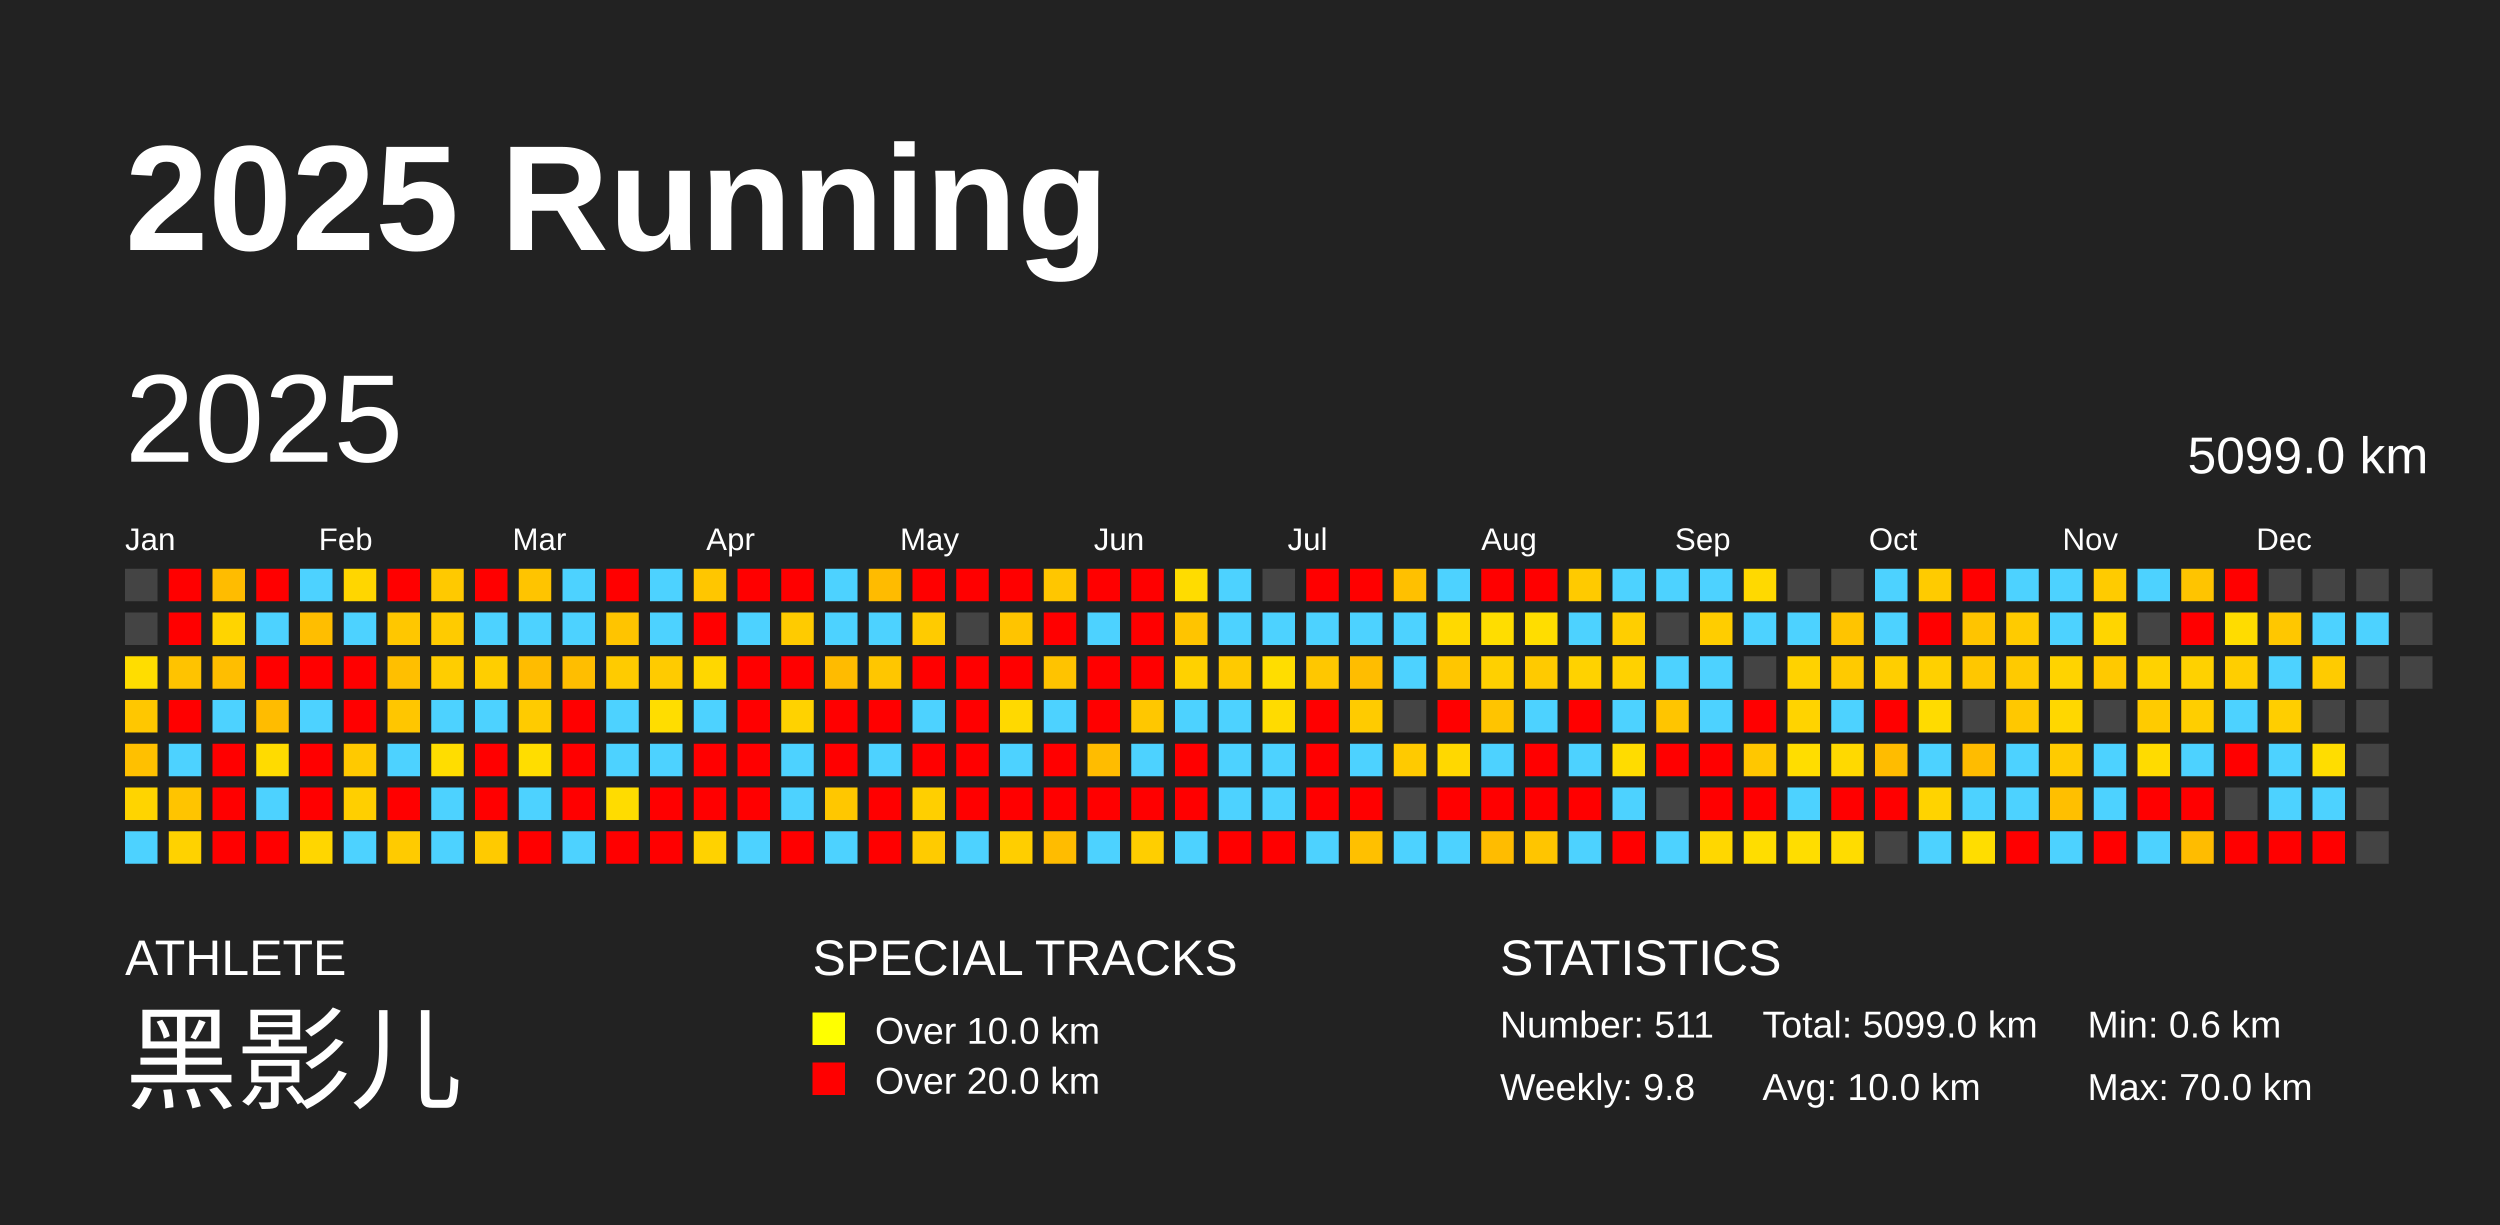
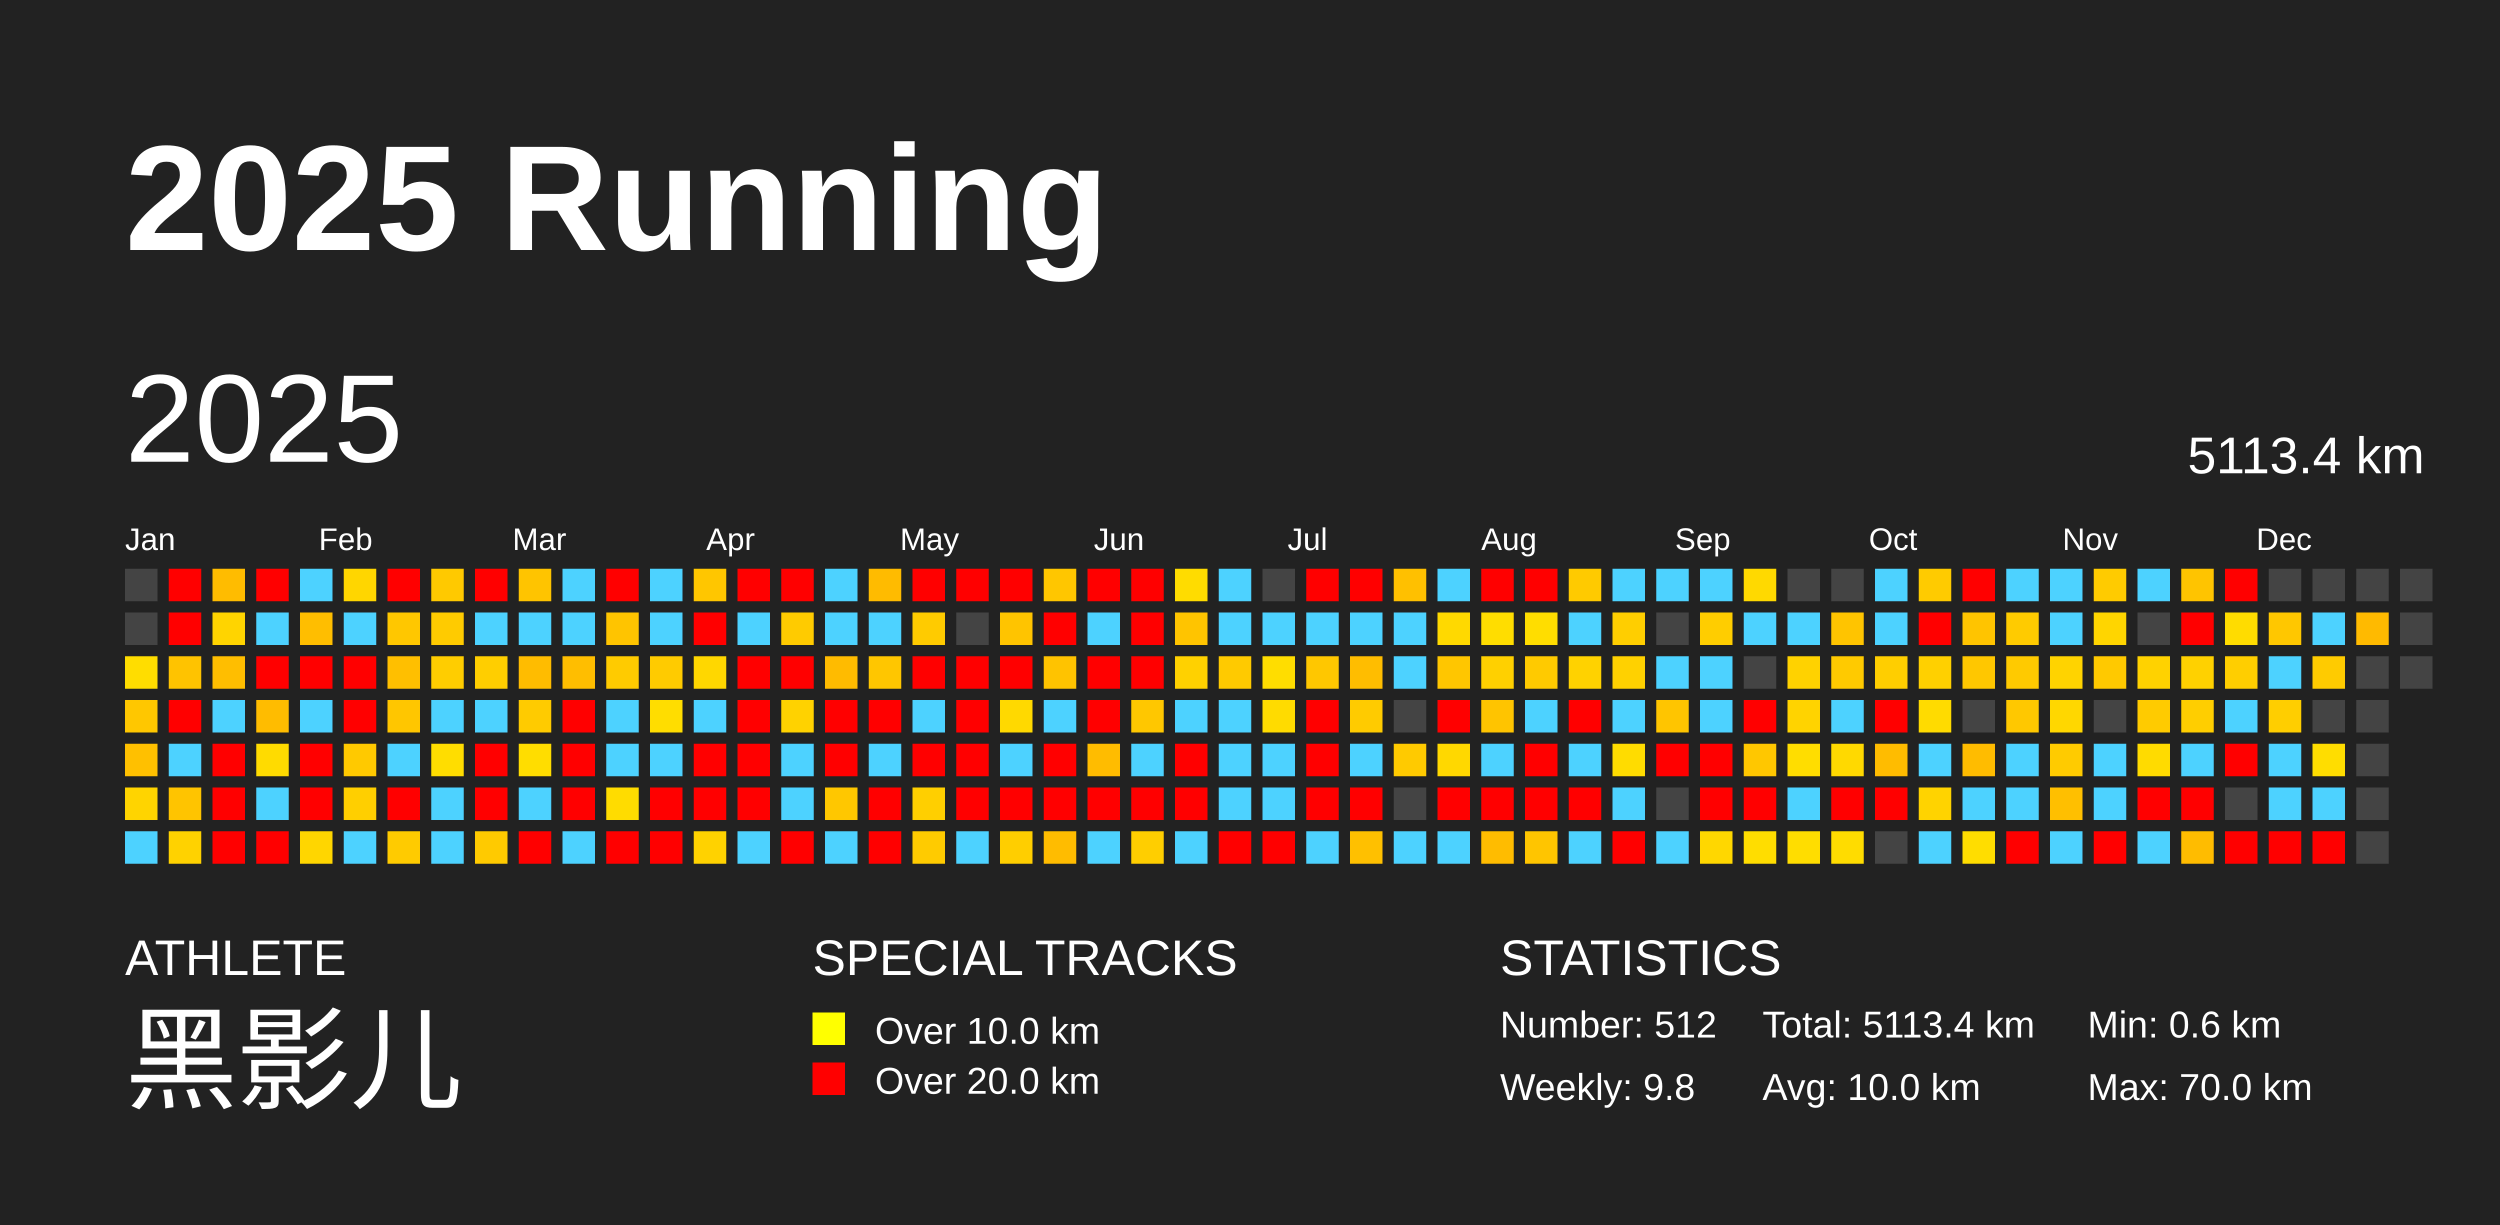
<svg xmlns="http://www.w3.org/2000/svg" baseProfile="full" height="98mm" version="1.1" viewBox="0,0,200,98" width="200mm">
  <defs />
  <rect fill="#222222" height="98" width="200" x="0" y="0" />
  <text fill="#FFFFFF" style="font-size:12px; font-family:Arial; font-weight:bold;" x="10" y="20">2025 Running</text>
  <text fill="#FFFFFF" style="font-size:4px; font-family:Arial" x="10" y="78">ATHLETE</text>
  <text fill="#FFFFFF" style="font-size:9px; font-family:Arial" x="10" y="88">黑影儿</text>
  <text fill="#FFFFFF" style="font-size:4px; font-family:Arial" x="65" y="78">SPECIAL TRACKS</text>
  <rect fill="yellow" height="2.6" width="2.6" x="65" y="81" />
  <text fill="#FFFFFF" style="font-size:3px; font-family:Arial" x="70" y="83.5">Over 10.0 km</text>
  <rect fill="red" height="2.6" width="2.6" x="65" y="85" />
  <text fill="#FFFFFF" style="font-size:3px; font-family:Arial" x="70" y="87.5">Over 20.0 km</text>
  <text fill="#FFFFFF" style="font-size:4px; font-family:Arial" x="120" y="78">STATISTICS</text>
-   <text fill="#FFFFFF" style="font-size:3px; font-family:Arial" x="120" y="83">Number: 511</text>
+   <text fill="#FFFFFF" style="font-size:3px; font-family:Arial" x="120" y="83">Number: 512</text>
  <text fill="#FFFFFF" style="font-size:3px; font-family:Arial" x="120" y="88">Weekly: 9.8</text>
-   <text fill="#FFFFFF" style="font-size:3px; font-family:Arial" x="141" y="83">Total: 5099.0 km</text>
+   <text fill="#FFFFFF" style="font-size:3px; font-family:Arial" x="141" y="83">Total: 5113.4 km</text>
  <text fill="#FFFFFF" style="font-size:3px; font-family:Arial" x="141" y="88">Avg: 10.0 km</text>
  <text fill="#FFFFFF" style="font-size:3px; font-family:Arial" x="167" y="83">Min: 0.6 km</text>
  <text fill="#FFFFFF" style="font-size:3px; font-family:Arial" x="167" y="88">Max: 70.0 km</text>
  <text dominant-baseline="hanging" fill="#FFFFFF" style="font-size:10.0px; font-family:Arial;" x="10" y="30">2025</text>
-   <text dominant-baseline="hanging" fill="#FFFFFF" style="font-size:4.125px; font-family:Arial;" x="175" y="35">5099.0 km</text>
+   <text dominant-baseline="hanging" fill="#FFFFFF" style="font-size:4.125px; font-family:Arial;" x="175" y="35">5113.4 km</text>
  <text fill="#FFFFFF" style="font-size:2.5px; font-family:Arial" x="10.0" y="44">Jan</text>
  <text fill="#FFFFFF" style="font-size:2.5px; font-family:Arial" x="25.5" y="44">Feb</text>
  <text fill="#FFFFFF" style="font-size:2.5px; font-family:Arial" x="41.0" y="44">Mar</text>
  <text fill="#FFFFFF" style="font-size:2.5px; font-family:Arial" x="56.5" y="44">Apr</text>
  <text fill="#FFFFFF" style="font-size:2.5px; font-family:Arial" x="72.0" y="44">May</text>
  <text fill="#FFFFFF" style="font-size:2.5px; font-family:Arial" x="87.5" y="44">Jun</text>
  <text fill="#FFFFFF" style="font-size:2.5px; font-family:Arial" x="103.0" y="44">Jul</text>
  <text fill="#FFFFFF" style="font-size:2.5px; font-family:Arial" x="118.5" y="44">Aug</text>
  <text fill="#FFFFFF" style="font-size:2.5px; font-family:Arial" x="134.0" y="44">Sep</text>
  <text fill="#FFFFFF" style="font-size:2.5px; font-family:Arial" x="149.5" y="44">Oct</text>
  <text fill="#FFFFFF" style="font-size:2.5px; font-family:Arial" x="165.0" y="44">Nov</text>
  <text fill="#FFFFFF" style="font-size:2.5px; font-family:Arial" x="180.5" y="44">Dec</text>
  <rect fill="#444444" height="2.6" width="2.6" x="10.0" y="45.5" />
  <rect fill="#444444" height="2.6" width="2.6" x="10.0" y="49.0" />
  <rect fill="#ffdd00" height="2.6" width="2.6" x="10.0" y="52.5" />
  <rect fill="#ffc700" height="2.6" width="2.6" x="10.0" y="56.0" />
  <rect fill="#ffc000" height="2.6" width="2.6" x="10.0" y="59.5" />
  <rect fill="#ffd400" height="2.6" width="2.6" x="10.0" y="63.0" />
  <rect fill="#4dd2ff" height="2.6" width="2.6" x="10.0" y="66.5" />
  <rect fill="red" height="2.6" width="2.6" x="13.5" y="45.5" />
  <rect fill="red" height="2.6" width="2.6" x="13.5" y="49.0" />
  <rect fill="#ffc300" height="2.6" width="2.6" x="13.5" y="52.5" />
  <rect fill="red" height="2.6" width="2.6" x="13.5" y="56.0" />
  <rect fill="#4dd2ff" height="2.6" width="2.6" x="13.5" y="59.5" />
  <rect fill="#ffc400" height="2.6" width="2.6" x="13.5" y="63.0" />
  <rect fill="#ffd200" height="2.6" width="2.6" x="13.5" y="66.5" />
  <rect fill="#ffbc00" height="2.6" width="2.6" x="17.0" y="45.5" />
  <rect fill="#ffd400" height="2.6" width="2.6" x="17.0" y="49.0" />
  <rect fill="#ffbe00" height="2.6" width="2.6" x="17.0" y="52.5" />
  <rect fill="#4dd2ff" height="2.6" width="2.6" x="17.0" y="56.0" />
  <rect fill="red" height="2.6" width="2.6" x="17.0" y="59.5" />
  <rect fill="red" height="2.6" width="2.6" x="17.0" y="63.0" />
  <rect fill="red" height="2.6" width="2.6" x="17.0" y="66.5" />
  <rect fill="red" height="2.6" width="2.6" x="20.5" y="45.5" />
  <rect fill="#4dd2ff" height="2.6" width="2.6" x="20.5" y="49.0" />
  <rect fill="red" height="2.6" width="2.6" x="20.5" y="52.5" />
  <rect fill="#ffbc00" height="2.6" width="2.6" x="20.5" y="56.0" />
  <rect fill="#ffdb00" height="2.6" width="2.6" x="20.5" y="59.5" />
  <rect fill="#4dd2ff" height="2.6" width="2.6" x="20.5" y="63.0" />
  <rect fill="red" height="2.6" width="2.6" x="20.5" y="66.5" />
  <rect fill="#4dd2ff" height="2.6" width="2.6" x="24.0" y="45.5" />
  <rect fill="#ffbe00" height="2.6" width="2.6" x="24.0" y="49.0" />
  <rect fill="red" height="2.6" width="2.6" x="24.0" y="52.5" />
  <rect fill="#4dd2ff" height="2.6" width="2.6" x="24.0" y="56.0" />
  <rect fill="red" height="2.6" width="2.6" x="24.0" y="59.5" />
  <rect fill="red" height="2.6" width="2.6" x="24.0" y="63.0" />
  <rect fill="#ffd600" height="2.6" width="2.6" x="24.0" y="66.5" />
  <rect fill="#ffd600" height="2.6" width="2.6" x="27.5" y="45.5" />
  <rect fill="#4dd2ff" height="2.6" width="2.6" x="27.5" y="49.0" />
  <rect fill="red" height="2.6" width="2.6" x="27.5" y="52.5" />
  <rect fill="red" height="2.6" width="2.6" x="27.5" y="56.0" />
  <rect fill="#ffc900" height="2.6" width="2.6" x="27.5" y="59.5" />
  <rect fill="#ffcf00" height="2.6" width="2.6" x="27.5" y="63.0" />
  <rect fill="#4dd2ff" height="2.6" width="2.6" x="27.5" y="66.5" />
  <rect fill="red" height="2.6" width="2.6" x="31.0" y="45.5" />
  <rect fill="#ffc700" height="2.6" width="2.6" x="31.0" y="49.0" />
  <rect fill="#ffbf00" height="2.6" width="2.6" x="31.0" y="52.5" />
  <rect fill="#ffc600" height="2.6" width="2.6" x="31.0" y="56.0" />
  <rect fill="#4dd2ff" height="2.6" width="2.6" x="31.0" y="59.5" />
  <rect fill="red" height="2.6" width="2.6" x="31.0" y="63.0" />
  <rect fill="#ffcb00" height="2.6" width="2.6" x="31.0" y="66.5" />
  <rect fill="#ffc900" height="2.6" width="2.6" x="34.5" y="45.5" />
  <rect fill="#ffcb00" height="2.6" width="2.6" x="34.5" y="49.0" />
  <rect fill="#ffcd00" height="2.6" width="2.6" x="34.5" y="52.5" />
  <rect fill="#4dd2ff" height="2.6" width="2.6" x="34.5" y="56.0" />
  <rect fill="#ffdd00" height="2.6" width="2.6" x="34.5" y="59.5" />
  <rect fill="#4dd2ff" height="2.6" width="2.6" x="34.5" y="63.0" />
  <rect fill="#4dd2ff" height="2.6" width="2.6" x="34.5" y="66.5" />
  <rect fill="red" height="2.6" width="2.6" x="38.0" y="45.5" />
  <rect fill="#4dd2ff" height="2.6" width="2.6" x="38.0" y="49.0" />
  <rect fill="#ffce00" height="2.6" width="2.6" x="38.0" y="52.5" />
  <rect fill="#4dd2ff" height="2.6" width="2.6" x="38.0" y="56.0" />
  <rect fill="red" height="2.6" width="2.6" x="38.0" y="59.5" />
  <rect fill="red" height="2.6" width="2.6" x="38.0" y="63.0" />
  <rect fill="#ffca00" height="2.6" width="2.6" x="38.0" y="66.5" />
  <rect fill="#ffc400" height="2.6" width="2.6" x="41.5" y="45.5" />
  <rect fill="#4dd2ff" height="2.6" width="2.6" x="41.5" y="49.0" />
  <rect fill="#ffbc00" height="2.6" width="2.6" x="41.5" y="52.5" />
  <rect fill="#ffcb00" height="2.6" width="2.6" x="41.5" y="56.0" />
  <rect fill="#ffdd00" height="2.6" width="2.6" x="41.5" y="59.5" />
  <rect fill="#4dd2ff" height="2.6" width="2.6" x="41.5" y="63.0" />
  <rect fill="red" height="2.6" width="2.6" x="41.5" y="66.5" />
  <rect fill="#4dd2ff" height="2.6" width="2.6" x="45.0" y="45.5" />
  <rect fill="#4dd2ff" height="2.6" width="2.6" x="45.0" y="49.0" />
  <rect fill="#ffbe00" height="2.6" width="2.6" x="45.0" y="52.5" />
  <rect fill="red" height="2.6" width="2.6" x="45.0" y="56.0" />
  <rect fill="red" height="2.6" width="2.6" x="45.0" y="59.5" />
  <rect fill="red" height="2.6" width="2.6" x="45.0" y="63.0" />
  <rect fill="#4dd2ff" height="2.6" width="2.6" x="45.0" y="66.5" />
  <rect fill="red" height="2.6" width="2.6" x="48.5" y="45.5" />
  <rect fill="#ffc400" height="2.6" width="2.6" x="48.5" y="49.0" />
  <rect fill="#ffcb00" height="2.6" width="2.6" x="48.5" y="52.5" />
  <rect fill="#4dd2ff" height="2.6" width="2.6" x="48.5" y="56.0" />
  <rect fill="#4dd2ff" height="2.6" width="2.6" x="48.5" y="59.5" />
  <rect fill="#ffdc00" height="2.6" width="2.6" x="48.5" y="63.0" />
  <rect fill="red" height="2.6" width="2.6" x="48.5" y="66.5" />
  <rect fill="#4dd2ff" height="2.6" width="2.6" x="52.0" y="45.5" />
  <rect fill="#4dd2ff" height="2.6" width="2.6" x="52.0" y="49.0" />
  <rect fill="#ffcb00" height="2.6" width="2.6" x="52.0" y="52.5" />
  <rect fill="#ffdd00" height="2.6" width="2.6" x="52.0" y="56.0" />
  <rect fill="#4dd2ff" height="2.6" width="2.6" x="52.0" y="59.5" />
  <rect fill="red" height="2.6" width="2.6" x="52.0" y="63.0" />
  <rect fill="red" height="2.6" width="2.6" x="52.0" y="66.5" />
  <rect fill="#ffc600" height="2.6" width="2.6" x="55.5" y="45.5" />
  <rect fill="red" height="2.6" width="2.6" x="55.5" y="49.0" />
  <rect fill="#ffd700" height="2.6" width="2.6" x="55.5" y="52.5" />
  <rect fill="#4dd2ff" height="2.6" width="2.6" x="55.5" y="56.0" />
  <rect fill="red" height="2.6" width="2.6" x="55.5" y="59.5" />
  <rect fill="red" height="2.6" width="2.6" x="55.5" y="63.0" />
  <rect fill="#ffd200" height="2.6" width="2.6" x="55.5" y="66.5" />
  <rect fill="red" height="2.6" width="2.6" x="59.0" y="45.5" />
  <rect fill="#4dd2ff" height="2.6" width="2.6" x="59.0" y="49.0" />
  <rect fill="red" height="2.6" width="2.6" x="59.0" y="52.5" />
  <rect fill="red" height="2.6" width="2.6" x="59.0" y="56.0" />
  <rect fill="red" height="2.6" width="2.6" x="59.0" y="59.5" />
  <rect fill="red" height="2.6" width="2.6" x="59.0" y="63.0" />
  <rect fill="#4dd2ff" height="2.6" width="2.6" x="59.0" y="66.5" />
  <rect fill="red" height="2.6" width="2.6" x="62.5" y="45.5" />
  <rect fill="#ffcb00" height="2.6" width="2.6" x="62.5" y="49.0" />
  <rect fill="red" height="2.6" width="2.6" x="62.5" y="52.5" />
  <rect fill="#ffd200" height="2.6" width="2.6" x="62.5" y="56.0" />
  <rect fill="#4dd2ff" height="2.6" width="2.6" x="62.5" y="59.5" />
  <rect fill="#4dd2ff" height="2.6" width="2.6" x="62.5" y="63.0" />
  <rect fill="red" height="2.6" width="2.6" x="62.5" y="66.5" />
  <rect fill="#4dd2ff" height="2.6" width="2.6" x="66.0" y="45.5" />
  <rect fill="#4dd2ff" height="2.6" width="2.6" x="66.0" y="49.0" />
  <rect fill="#ffbb00" height="2.6" width="2.6" x="66.0" y="52.5" />
  <rect fill="red" height="2.6" width="2.6" x="66.0" y="56.0" />
  <rect fill="red" height="2.6" width="2.6" x="66.0" y="59.5" />
  <rect fill="#ffc700" height="2.6" width="2.6" x="66.0" y="63.0" />
  <rect fill="#4dd2ff" height="2.6" width="2.6" x="66.0" y="66.5" />
  <rect fill="#ffbb00" height="2.6" width="2.6" x="69.5" y="45.5" />
  <rect fill="#4dd2ff" height="2.6" width="2.6" x="69.5" y="49.0" />
  <rect fill="#ffc600" height="2.6" width="2.6" x="69.5" y="52.5" />
  <rect fill="red" height="2.6" width="2.6" x="69.5" y="56.0" />
  <rect fill="#4dd2ff" height="2.6" width="2.6" x="69.5" y="59.5" />
  <rect fill="red" height="2.6" width="2.6" x="69.5" y="63.0" />
  <rect fill="red" height="2.6" width="2.6" x="69.5" y="66.5" />
  <rect fill="red" height="2.6" width="2.6" x="73.0" y="45.5" />
  <rect fill="#ffcb00" height="2.6" width="2.6" x="73.0" y="49.0" />
  <rect fill="red" height="2.6" width="2.6" x="73.0" y="52.5" />
  <rect fill="#4dd2ff" height="2.6" width="2.6" x="73.0" y="56.0" />
  <rect fill="red" height="2.6" width="2.6" x="73.0" y="59.5" />
  <rect fill="#ffcf00" height="2.6" width="2.6" x="73.0" y="63.0" />
  <rect fill="#ffcb00" height="2.6" width="2.6" x="73.0" y="66.5" />
  <rect fill="red" height="2.6" width="2.6" x="76.5" y="45.5" />
  <rect fill="#444444" height="2.6" width="2.6" x="76.5" y="49.0" />
  <rect fill="red" height="2.6" width="2.6" x="76.5" y="52.5" />
  <rect fill="red" height="2.6" width="2.6" x="76.5" y="56.0" />
  <rect fill="red" height="2.6" width="2.6" x="76.5" y="59.5" />
  <rect fill="red" height="2.6" width="2.6" x="76.5" y="63.0" />
  <rect fill="#4dd2ff" height="2.6" width="2.6" x="76.5" y="66.5" />
  <rect fill="red" height="2.6" width="2.6" x="80.0" y="45.5" />
  <rect fill="#ffc400" height="2.6" width="2.6" x="80.0" y="49.0" />
  <rect fill="red" height="2.6" width="2.6" x="80.0" y="52.5" />
  <rect fill="#ffd900" height="2.6" width="2.6" x="80.0" y="56.0" />
  <rect fill="#4dd2ff" height="2.6" width="2.6" x="80.0" y="59.5" />
  <rect fill="red" height="2.6" width="2.6" x="80.0" y="63.0" />
  <rect fill="#ffce00" height="2.6" width="2.6" x="80.0" y="66.5" />
  <rect fill="#ffc600" height="2.6" width="2.6" x="83.5" y="45.5" />
  <rect fill="red" height="2.6" width="2.6" x="83.5" y="49.0" />
  <rect fill="#ffc300" height="2.6" width="2.6" x="83.5" y="52.5" />
  <rect fill="#4dd2ff" height="2.6" width="2.6" x="83.5" y="56.0" />
  <rect fill="red" height="2.6" width="2.6" x="83.5" y="59.5" />
  <rect fill="red" height="2.6" width="2.6" x="83.5" y="63.0" />
  <rect fill="#ffbc00" height="2.6" width="2.6" x="83.5" y="66.5" />
  <rect fill="red" height="2.6" width="2.6" x="87.0" y="45.5" />
  <rect fill="#4dd2ff" height="2.6" width="2.6" x="87.0" y="49.0" />
  <rect fill="red" height="2.6" width="2.6" x="87.0" y="52.5" />
  <rect fill="red" height="2.6" width="2.6" x="87.0" y="56.0" />
  <rect fill="#ffbc00" height="2.6" width="2.6" x="87.0" y="59.5" />
  <rect fill="red" height="2.6" width="2.6" x="87.0" y="63.0" />
  <rect fill="#4dd2ff" height="2.6" width="2.6" x="87.0" y="66.5" />
  <rect fill="red" height="2.6" width="2.6" x="90.5" y="45.5" />
  <rect fill="red" height="2.6" width="2.6" x="90.5" y="49.0" />
  <rect fill="red" height="2.6" width="2.6" x="90.5" y="52.5" />
  <rect fill="#ffc700" height="2.6" width="2.6" x="90.5" y="56.0" />
  <rect fill="#4dd2ff" height="2.6" width="2.6" x="90.5" y="59.5" />
  <rect fill="red" height="2.6" width="2.6" x="90.5" y="63.0" />
  <rect fill="#ffce00" height="2.6" width="2.6" x="90.5" y="66.5" />
  <rect fill="#ffdc00" height="2.6" width="2.6" x="94.0" y="45.5" />
  <rect fill="#ffc400" height="2.6" width="2.6" x="94.0" y="49.0" />
  <rect fill="#ffd100" height="2.6" width="2.6" x="94.0" y="52.5" />
  <rect fill="#4dd2ff" height="2.6" width="2.6" x="94.0" y="56.0" />
  <rect fill="red" height="2.6" width="2.6" x="94.0" y="59.5" />
  <rect fill="red" height="2.6" width="2.6" x="94.0" y="63.0" />
  <rect fill="#4dd2ff" height="2.6" width="2.6" x="94.0" y="66.5" />
  <rect fill="#4dd2ff" height="2.6" width="2.6" x="97.5" y="45.5" />
  <rect fill="#4dd2ff" height="2.6" width="2.6" x="97.5" y="49.0" />
  <rect fill="#ffca00" height="2.6" width="2.6" x="97.5" y="52.5" />
  <rect fill="#4dd2ff" height="2.6" width="2.6" x="97.5" y="56.0" />
  <rect fill="#4dd2ff" height="2.6" width="2.6" x="97.5" y="59.5" />
  <rect fill="#4dd2ff" height="2.6" width="2.6" x="97.5" y="63.0" />
  <rect fill="red" height="2.6" width="2.6" x="97.5" y="66.5" />
  <rect fill="#444444" height="2.6" width="2.6" x="101.0" y="45.5" />
  <rect fill="#4dd2ff" height="2.6" width="2.6" x="101.0" y="49.0" />
  <rect fill="#ffdd00" height="2.6" width="2.6" x="101.0" y="52.5" />
  <rect fill="#ffdb00" height="2.6" width="2.6" x="101.0" y="56.0" />
  <rect fill="#4dd2ff" height="2.6" width="2.6" x="101.0" y="59.5" />
  <rect fill="#4dd2ff" height="2.6" width="2.6" x="101.0" y="63.0" />
  <rect fill="red" height="2.6" width="2.6" x="101.0" y="66.5" />
  <rect fill="red" height="2.6" width="2.6" x="104.5" y="45.5" />
  <rect fill="#4dd2ff" height="2.6" width="2.6" x="104.5" y="49.0" />
  <rect fill="#ffc700" height="2.6" width="2.6" x="104.5" y="52.5" />
  <rect fill="red" height="2.6" width="2.6" x="104.5" y="56.0" />
  <rect fill="red" height="2.6" width="2.6" x="104.5" y="59.5" />
  <rect fill="red" height="2.6" width="2.6" x="104.5" y="63.0" />
  <rect fill="#4dd2ff" height="2.6" width="2.6" x="104.5" y="66.5" />
  <rect fill="red" height="2.6" width="2.6" x="108.0" y="45.5" />
  <rect fill="#4dd2ff" height="2.6" width="2.6" x="108.0" y="49.0" />
  <rect fill="#ffbd00" height="2.6" width="2.6" x="108.0" y="52.5" />
  <rect fill="#ffcb00" height="2.6" width="2.6" x="108.0" y="56.0" />
  <rect fill="#4dd2ff" height="2.6" width="2.6" x="108.0" y="59.5" />
  <rect fill="red" height="2.6" width="2.6" x="108.0" y="63.0" />
  <rect fill="#ffc000" height="2.6" width="2.6" x="108.0" y="66.5" />
  <rect fill="#ffc000" height="2.6" width="2.6" x="111.5" y="45.5" />
  <rect fill="#4dd2ff" height="2.6" width="2.6" x="111.5" y="49.0" />
  <rect fill="#4dd2ff" height="2.6" width="2.6" x="111.5" y="52.5" />
  <rect fill="#444444" height="2.6" width="2.6" x="111.5" y="56.0" />
  <rect fill="#ffca00" height="2.6" width="2.6" x="111.5" y="59.5" />
  <rect fill="#444444" height="2.6" width="2.6" x="111.5" y="63.0" />
  <rect fill="#4dd2ff" height="2.6" width="2.6" x="111.5" y="66.5" />
  <rect fill="#4dd2ff" height="2.6" width="2.6" x="115.0" y="45.5" />
  <rect fill="#ffd900" height="2.6" width="2.6" x="115.0" y="49.0" />
  <rect fill="#ffc600" height="2.6" width="2.6" x="115.0" y="52.5" />
  <rect fill="red" height="2.6" width="2.6" x="115.0" y="56.0" />
  <rect fill="#ffd800" height="2.6" width="2.6" x="115.0" y="59.5" />
  <rect fill="red" height="2.6" width="2.6" x="115.0" y="63.0" />
  <rect fill="#4dd2ff" height="2.6" width="2.6" x="115.0" y="66.5" />
  <rect fill="red" height="2.6" width="2.6" x="118.5" y="45.5" />
  <rect fill="#ffdd00" height="2.6" width="2.6" x="118.5" y="49.0" />
  <rect fill="#ffd000" height="2.6" width="2.6" x="118.5" y="52.5" />
  <rect fill="#ffc400" height="2.6" width="2.6" x="118.5" y="56.0" />
  <rect fill="#4dd2ff" height="2.6" width="2.6" x="118.5" y="59.5" />
  <rect fill="red" height="2.6" width="2.6" x="118.5" y="63.0" />
  <rect fill="#ffbc00" height="2.6" width="2.6" x="118.5" y="66.5" />
  <rect fill="red" height="2.6" width="2.6" x="122.0" y="45.5" />
  <rect fill="#ffdd00" height="2.6" width="2.6" x="122.0" y="49.0" />
  <rect fill="#ffca00" height="2.6" width="2.6" x="122.0" y="52.5" />
  <rect fill="#4dd2ff" height="2.6" width="2.6" x="122.0" y="56.0" />
  <rect fill="red" height="2.6" width="2.6" x="122.0" y="59.5" />
  <rect fill="red" height="2.6" width="2.6" x="122.0" y="63.0" />
  <rect fill="#ffc500" height="2.6" width="2.6" x="122.0" y="66.5" />
  <rect fill="#ffca00" height="2.6" width="2.6" x="125.5" y="45.5" />
  <rect fill="#4dd2ff" height="2.6" width="2.6" x="125.5" y="49.0" />
  <rect fill="#ffd200" height="2.6" width="2.6" x="125.5" y="52.5" />
  <rect fill="red" height="2.6" width="2.6" x="125.5" y="56.0" />
  <rect fill="#4dd2ff" height="2.6" width="2.6" x="125.5" y="59.5" />
  <rect fill="red" height="2.6" width="2.6" x="125.5" y="63.0" />
  <rect fill="#4dd2ff" height="2.6" width="2.6" x="125.5" y="66.5" />
  <rect fill="#4dd2ff" height="2.6" width="2.6" x="129.0" y="45.5" />
  <rect fill="#ffce00" height="2.6" width="2.6" x="129.0" y="49.0" />
  <rect fill="#ffd100" height="2.6" width="2.6" x="129.0" y="52.5" />
  <rect fill="#4dd2ff" height="2.6" width="2.6" x="129.0" y="56.0" />
  <rect fill="#ffdc00" height="2.6" width="2.6" x="129.0" y="59.5" />
  <rect fill="#4dd2ff" height="2.6" width="2.6" x="129.0" y="63.0" />
  <rect fill="red" height="2.6" width="2.6" x="129.0" y="66.5" />
  <rect fill="#4dd2ff" height="2.6" width="2.6" x="132.5" y="45.5" />
  <rect fill="#444444" height="2.6" width="2.6" x="132.5" y="49.0" />
  <rect fill="#4dd2ff" height="2.6" width="2.6" x="132.5" y="52.5" />
  <rect fill="#ffc500" height="2.6" width="2.6" x="132.5" y="56.0" />
  <rect fill="red" height="2.6" width="2.6" x="132.5" y="59.5" />
  <rect fill="#444444" height="2.6" width="2.6" x="132.5" y="63.0" />
  <rect fill="#4dd2ff" height="2.6" width="2.6" x="132.5" y="66.5" />
  <rect fill="#4dd2ff" height="2.6" width="2.6" x="136.0" y="45.5" />
  <rect fill="#ffcd00" height="2.6" width="2.6" x="136.0" y="49.0" />
  <rect fill="#4dd2ff" height="2.6" width="2.6" x="136.0" y="52.5" />
  <rect fill="#4dd2ff" height="2.6" width="2.6" x="136.0" y="56.0" />
  <rect fill="red" height="2.6" width="2.6" x="136.0" y="59.5" />
  <rect fill="red" height="2.6" width="2.6" x="136.0" y="63.0" />
  <rect fill="#ffd700" height="2.6" width="2.6" x="136.0" y="66.5" />
  <rect fill="#ffd900" height="2.6" width="2.6" x="139.5" y="45.5" />
  <rect fill="#4dd2ff" height="2.6" width="2.6" x="139.5" y="49.0" />
  <rect fill="#444444" height="2.6" width="2.6" x="139.5" y="52.5" />
  <rect fill="red" height="2.6" width="2.6" x="139.5" y="56.0" />
  <rect fill="#ffc700" height="2.6" width="2.6" x="139.5" y="59.5" />
  <rect fill="red" height="2.6" width="2.6" x="139.5" y="63.0" />
  <rect fill="#ffdd00" height="2.6" width="2.6" x="139.5" y="66.5" />
  <rect fill="#444444" height="2.6" width="2.6" x="143.0" y="45.5" />
  <rect fill="#4dd2ff" height="2.6" width="2.6" x="143.0" y="49.0" />
  <rect fill="#ffd200" height="2.6" width="2.6" x="143.0" y="52.5" />
  <rect fill="#ffd300" height="2.6" width="2.6" x="143.0" y="56.0" />
  <rect fill="#ffdd00" height="2.6" width="2.6" x="143.0" y="59.5" />
  <rect fill="#4dd2ff" height="2.6" width="2.6" x="143.0" y="63.0" />
  <rect fill="#ffdd00" height="2.6" width="2.6" x="143.0" y="66.5" />
  <rect fill="#444444" height="2.6" width="2.6" x="146.5" y="45.5" />
  <rect fill="#ffc400" height="2.6" width="2.6" x="146.5" y="49.0" />
  <rect fill="#ffca00" height="2.6" width="2.6" x="146.5" y="52.5" />
  <rect fill="#4dd2ff" height="2.6" width="2.6" x="146.5" y="56.0" />
  <rect fill="#ffd900" height="2.6" width="2.6" x="146.5" y="59.5" />
  <rect fill="red" height="2.6" width="2.6" x="146.5" y="63.0" />
  <rect fill="#ffdc00" height="2.6" width="2.6" x="146.5" y="66.5" />
  <rect fill="#4dd2ff" height="2.6" width="2.6" x="150.0" y="45.5" />
  <rect fill="#4dd2ff" height="2.6" width="2.6" x="150.0" y="49.0" />
  <rect fill="#ffce00" height="2.6" width="2.6" x="150.0" y="52.5" />
  <rect fill="red" height="2.6" width="2.6" x="150.0" y="56.0" />
  <rect fill="#ffbc00" height="2.6" width="2.6" x="150.0" y="59.5" />
  <rect fill="red" height="2.6" width="2.6" x="150.0" y="63.0" />
  <rect fill="#444444" height="2.6" width="2.6" x="150.0" y="66.5" />
  <rect fill="#ffcb00" height="2.6" width="2.6" x="153.5" y="45.5" />
  <rect fill="red" height="2.6" width="2.6" x="153.5" y="49.0" />
  <rect fill="#ffd000" height="2.6" width="2.6" x="153.5" y="52.5" />
  <rect fill="#ffdb00" height="2.6" width="2.6" x="153.5" y="56.0" />
  <rect fill="#4dd2ff" height="2.6" width="2.6" x="153.5" y="59.5" />
  <rect fill="#ffd300" height="2.6" width="2.6" x="153.5" y="63.0" />
  <rect fill="#4dd2ff" height="2.6" width="2.6" x="153.5" y="66.5" />
  <rect fill="red" height="2.6" width="2.6" x="157.0" y="45.5" />
  <rect fill="#ffc400" height="2.6" width="2.6" x="157.0" y="49.0" />
  <rect fill="#ffc700" height="2.6" width="2.6" x="157.0" y="52.5" />
  <rect fill="#444444" height="2.6" width="2.6" x="157.0" y="56.0" />
  <rect fill="#ffbc00" height="2.6" width="2.6" x="157.0" y="59.5" />
  <rect fill="#4dd2ff" height="2.6" width="2.6" x="157.0" y="63.0" />
  <rect fill="#ffdd00" height="2.6" width="2.6" x="157.0" y="66.5" />
  <rect fill="#4dd2ff" height="2.6" width="2.6" x="160.5" y="45.5" />
  <rect fill="#ffcb00" height="2.6" width="2.6" x="160.5" y="49.0" />
  <rect fill="#ffca00" height="2.6" width="2.6" x="160.5" y="52.5" />
  <rect fill="#ffc800" height="2.6" width="2.6" x="160.5" y="56.0" />
  <rect fill="#4dd2ff" height="2.6" width="2.6" x="160.5" y="59.5" />
  <rect fill="#4dd2ff" height="2.6" width="2.6" x="160.5" y="63.0" />
  <rect fill="red" height="2.6" width="2.6" x="160.5" y="66.5" />
  <rect fill="#4dd2ff" height="2.6" width="2.6" x="164.0" y="45.5" />
  <rect fill="#4dd2ff" height="2.6" width="2.6" x="164.0" y="49.0" />
  <rect fill="#ffd300" height="2.6" width="2.6" x="164.0" y="52.5" />
  <rect fill="#ffd700" height="2.6" width="2.6" x="164.0" y="56.0" />
  <rect fill="#ffcb00" height="2.6" width="2.6" x="164.0" y="59.5" />
  <rect fill="#ffbf00" height="2.6" width="2.6" x="164.0" y="63.0" />
  <rect fill="#4dd2ff" height="2.6" width="2.6" x="164.0" y="66.5" />
  <rect fill="#ffcb00" height="2.6" width="2.6" x="167.5" y="45.5" />
  <rect fill="#ffd500" height="2.6" width="2.6" x="167.5" y="49.0" />
  <rect fill="#ffc900" height="2.6" width="2.6" x="167.5" y="52.5" />
  <rect fill="#444444" height="2.6" width="2.6" x="167.5" y="56.0" />
  <rect fill="#4dd2ff" height="2.6" width="2.6" x="167.5" y="59.5" />
  <rect fill="#4dd2ff" height="2.6" width="2.6" x="167.5" y="63.0" />
  <rect fill="red" height="2.6" width="2.6" x="167.5" y="66.5" />
  <rect fill="#4dd2ff" height="2.6" width="2.6" x="171.0" y="45.5" />
  <rect fill="#444444" height="2.6" width="2.6" x="171.0" y="49.0" />
  <rect fill="#ffd200" height="2.6" width="2.6" x="171.0" y="52.5" />
  <rect fill="#ffcb00" height="2.6" width="2.6" x="171.0" y="56.0" />
  <rect fill="#ffdb00" height="2.6" width="2.6" x="171.0" y="59.5" />
  <rect fill="red" height="2.6" width="2.6" x="171.0" y="63.0" />
  <rect fill="#4dd2ff" height="2.6" width="2.6" x="171.0" y="66.5" />
  <rect fill="#ffc400" height="2.6" width="2.6" x="174.5" y="45.5" />
  <rect fill="red" height="2.6" width="2.6" x="174.5" y="49.0" />
  <rect fill="#ffd100" height="2.6" width="2.6" x="174.5" y="52.5" />
  <rect fill="#ffce00" height="2.6" width="2.6" x="174.5" y="56.0" />
  <rect fill="#4dd2ff" height="2.6" width="2.6" x="174.5" y="59.5" />
  <rect fill="red" height="2.6" width="2.6" x="174.5" y="63.0" />
  <rect fill="#ffbc00" height="2.6" width="2.6" x="174.5" y="66.5" />
  <rect fill="red" height="2.6" width="2.6" x="178.0" y="45.5" />
  <rect fill="#ffdc00" height="2.6" width="2.6" x="178.0" y="49.0" />
  <rect fill="#ffce00" height="2.6" width="2.6" x="178.0" y="52.5" />
  <rect fill="#4dd2ff" height="2.6" width="2.6" x="178.0" y="56.0" />
  <rect fill="red" height="2.6" width="2.6" x="178.0" y="59.5" />
  <rect fill="#444444" height="2.6" width="2.6" x="178.0" y="63.0" />
  <rect fill="red" height="2.6" width="2.6" x="178.0" y="66.5" />
  <rect fill="#444444" height="2.6" width="2.6" x="181.5" y="45.5" />
  <rect fill="#ffc700" height="2.6" width="2.6" x="181.5" y="49.0" />
  <rect fill="#4dd2ff" height="2.6" width="2.6" x="181.5" y="52.5" />
  <rect fill="#ffce00" height="2.6" width="2.6" x="181.5" y="56.0" />
  <rect fill="#4dd2ff" height="2.6" width="2.6" x="181.5" y="59.5" />
  <rect fill="#4dd2ff" height="2.6" width="2.6" x="181.5" y="63.0" />
  <rect fill="red" height="2.6" width="2.6" x="181.5" y="66.5" />
  <rect fill="#444444" height="2.6" width="2.6" x="185.0" y="45.5" />
  <rect fill="#4dd2ff" height="2.6" width="2.6" x="185.0" y="49.0" />
  <rect fill="#ffcb00" height="2.6" width="2.6" x="185.0" y="52.5" />
  <rect fill="#444444" height="2.6" width="2.6" x="185.0" y="56.0" />
  <rect fill="#ffdd00" height="2.6" width="2.6" x="185.0" y="59.5" />
  <rect fill="#4dd2ff" height="2.6" width="2.6" x="185.0" y="63.0" />
  <rect fill="red" height="2.6" width="2.6" x="185.0" y="66.5" />
  <rect fill="#444444" height="2.6" width="2.6" x="188.5" y="45.5" />
-   <rect fill="#4dd2ff" height="2.6" width="2.6" x="188.5" y="49.0" />
+   <rect fill="#ffba00" height="2.6" width="2.6" x="188.5" y="49.0" />
  <rect fill="#444444" height="2.6" width="2.6" x="188.5" y="52.5" />
  <rect fill="#444444" height="2.6" width="2.6" x="188.5" y="56.0" />
  <rect fill="#444444" height="2.6" width="2.6" x="188.5" y="59.5" />
  <rect fill="#444444" height="2.6" width="2.6" x="188.5" y="63.0" />
  <rect fill="#444444" height="2.6" width="2.6" x="188.5" y="66.5" />
  <rect fill="#444444" height="2.6" width="2.6" x="192.0" y="45.5" />
  <rect fill="#444444" height="2.6" width="2.6" x="192.0" y="49.0" />
  <rect fill="#444444" height="2.6" width="2.6" x="192.0" y="52.5" />
</svg>
